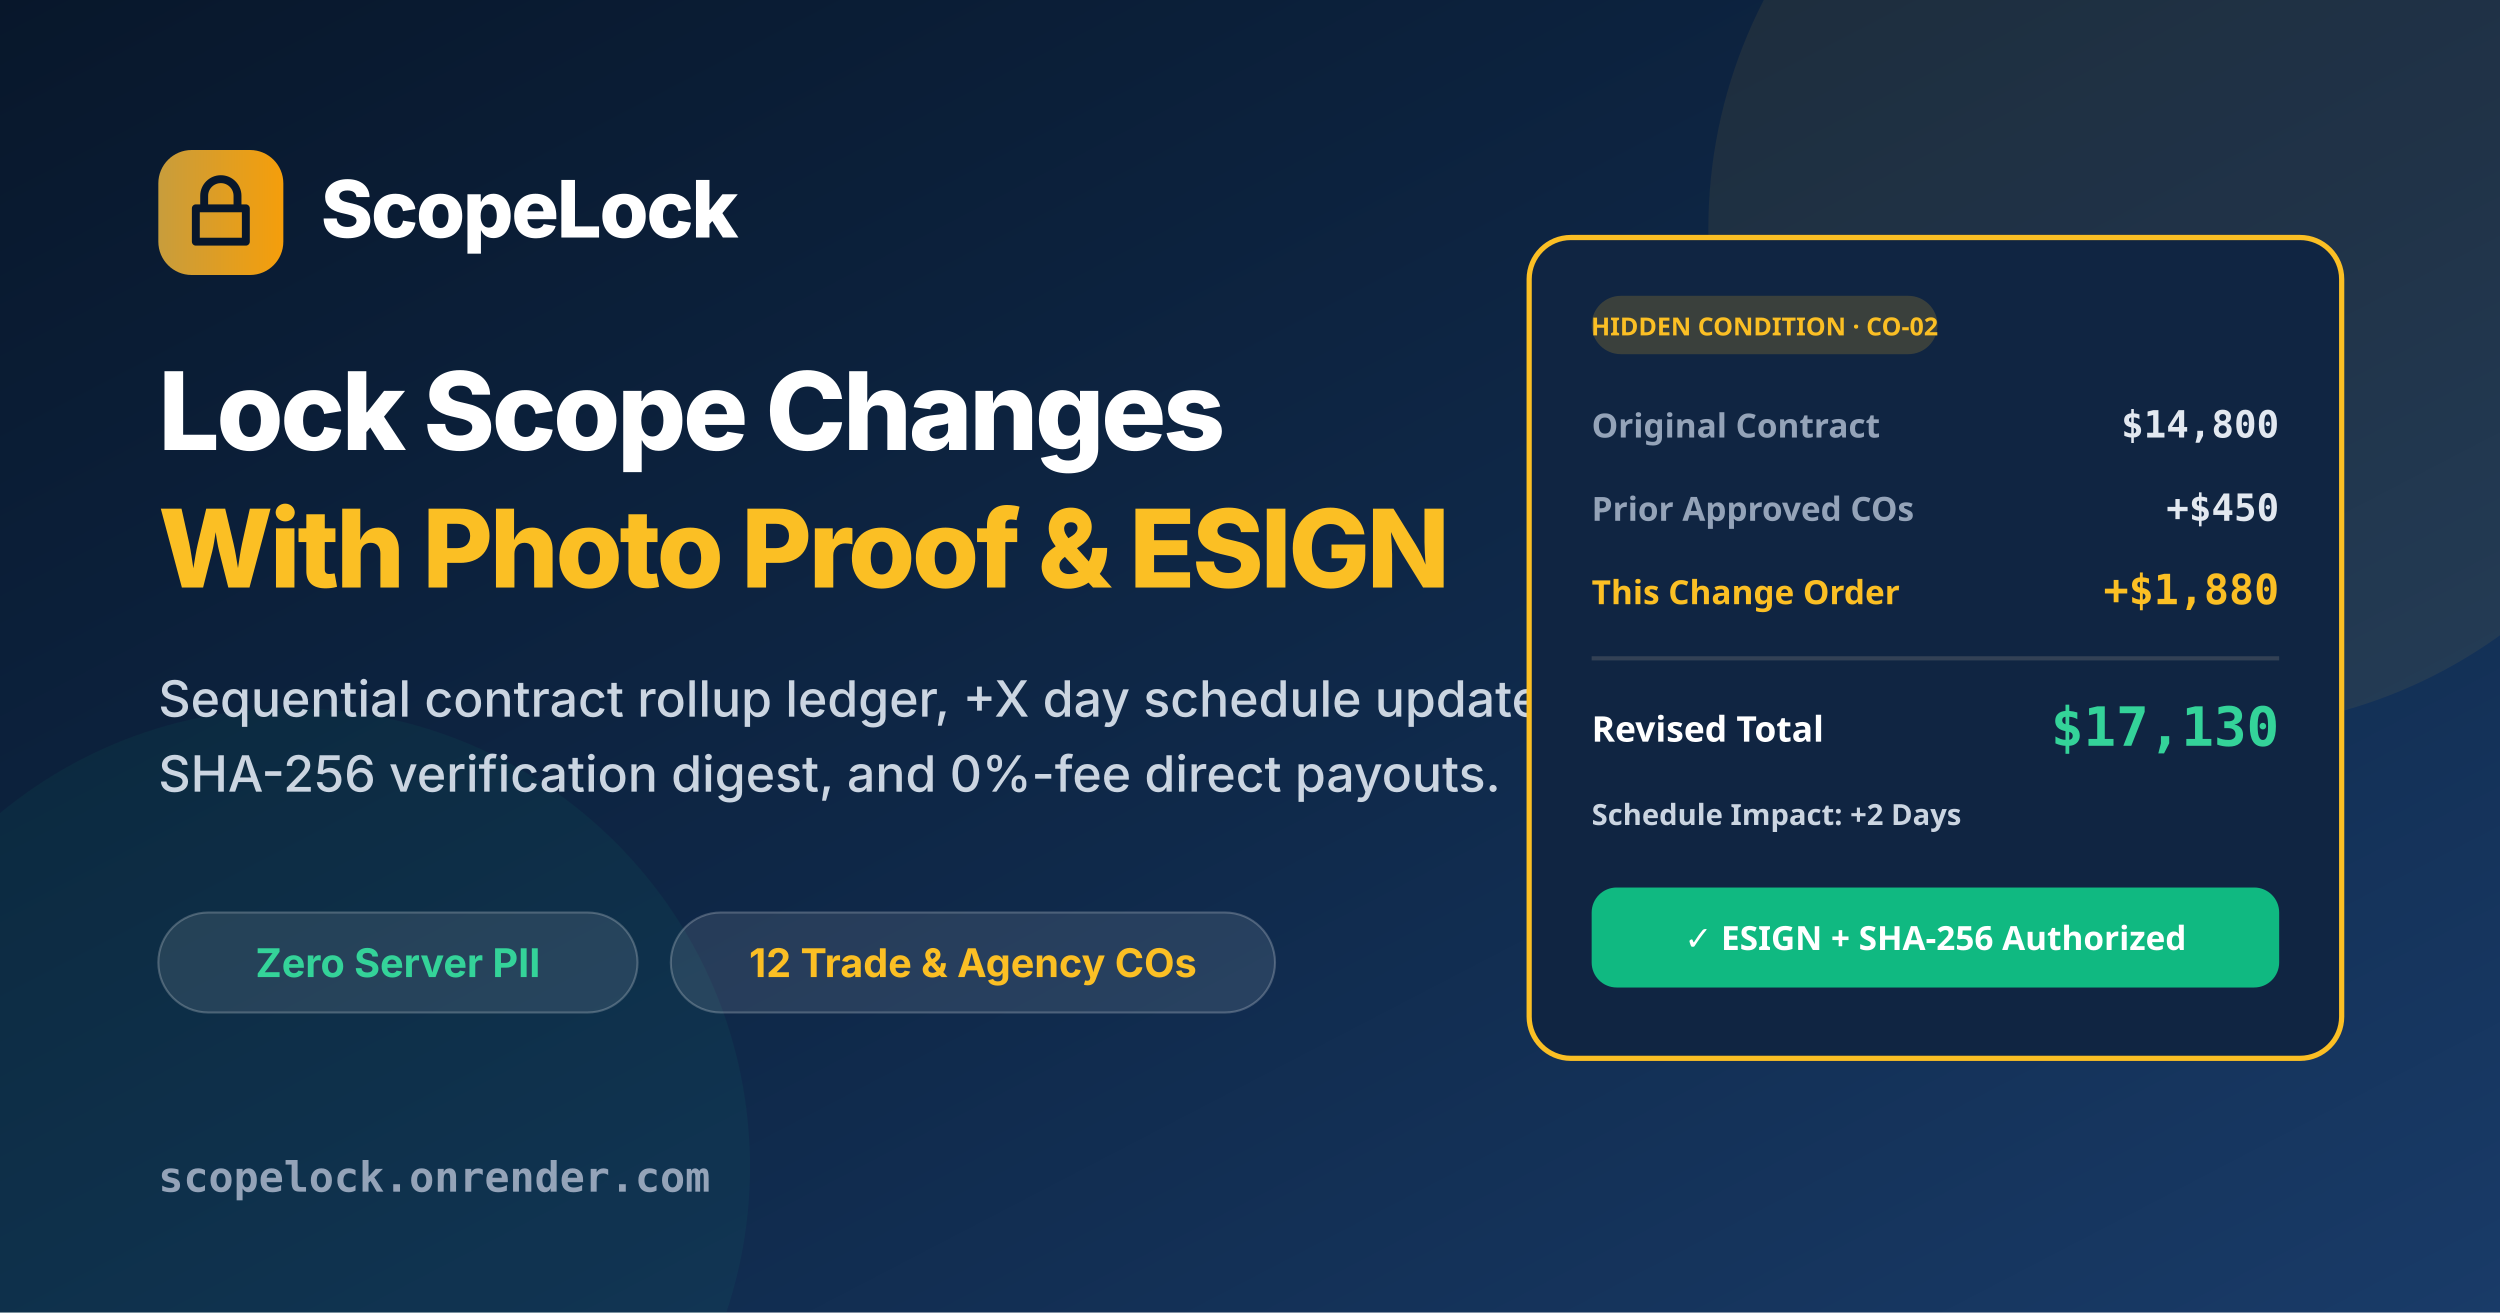
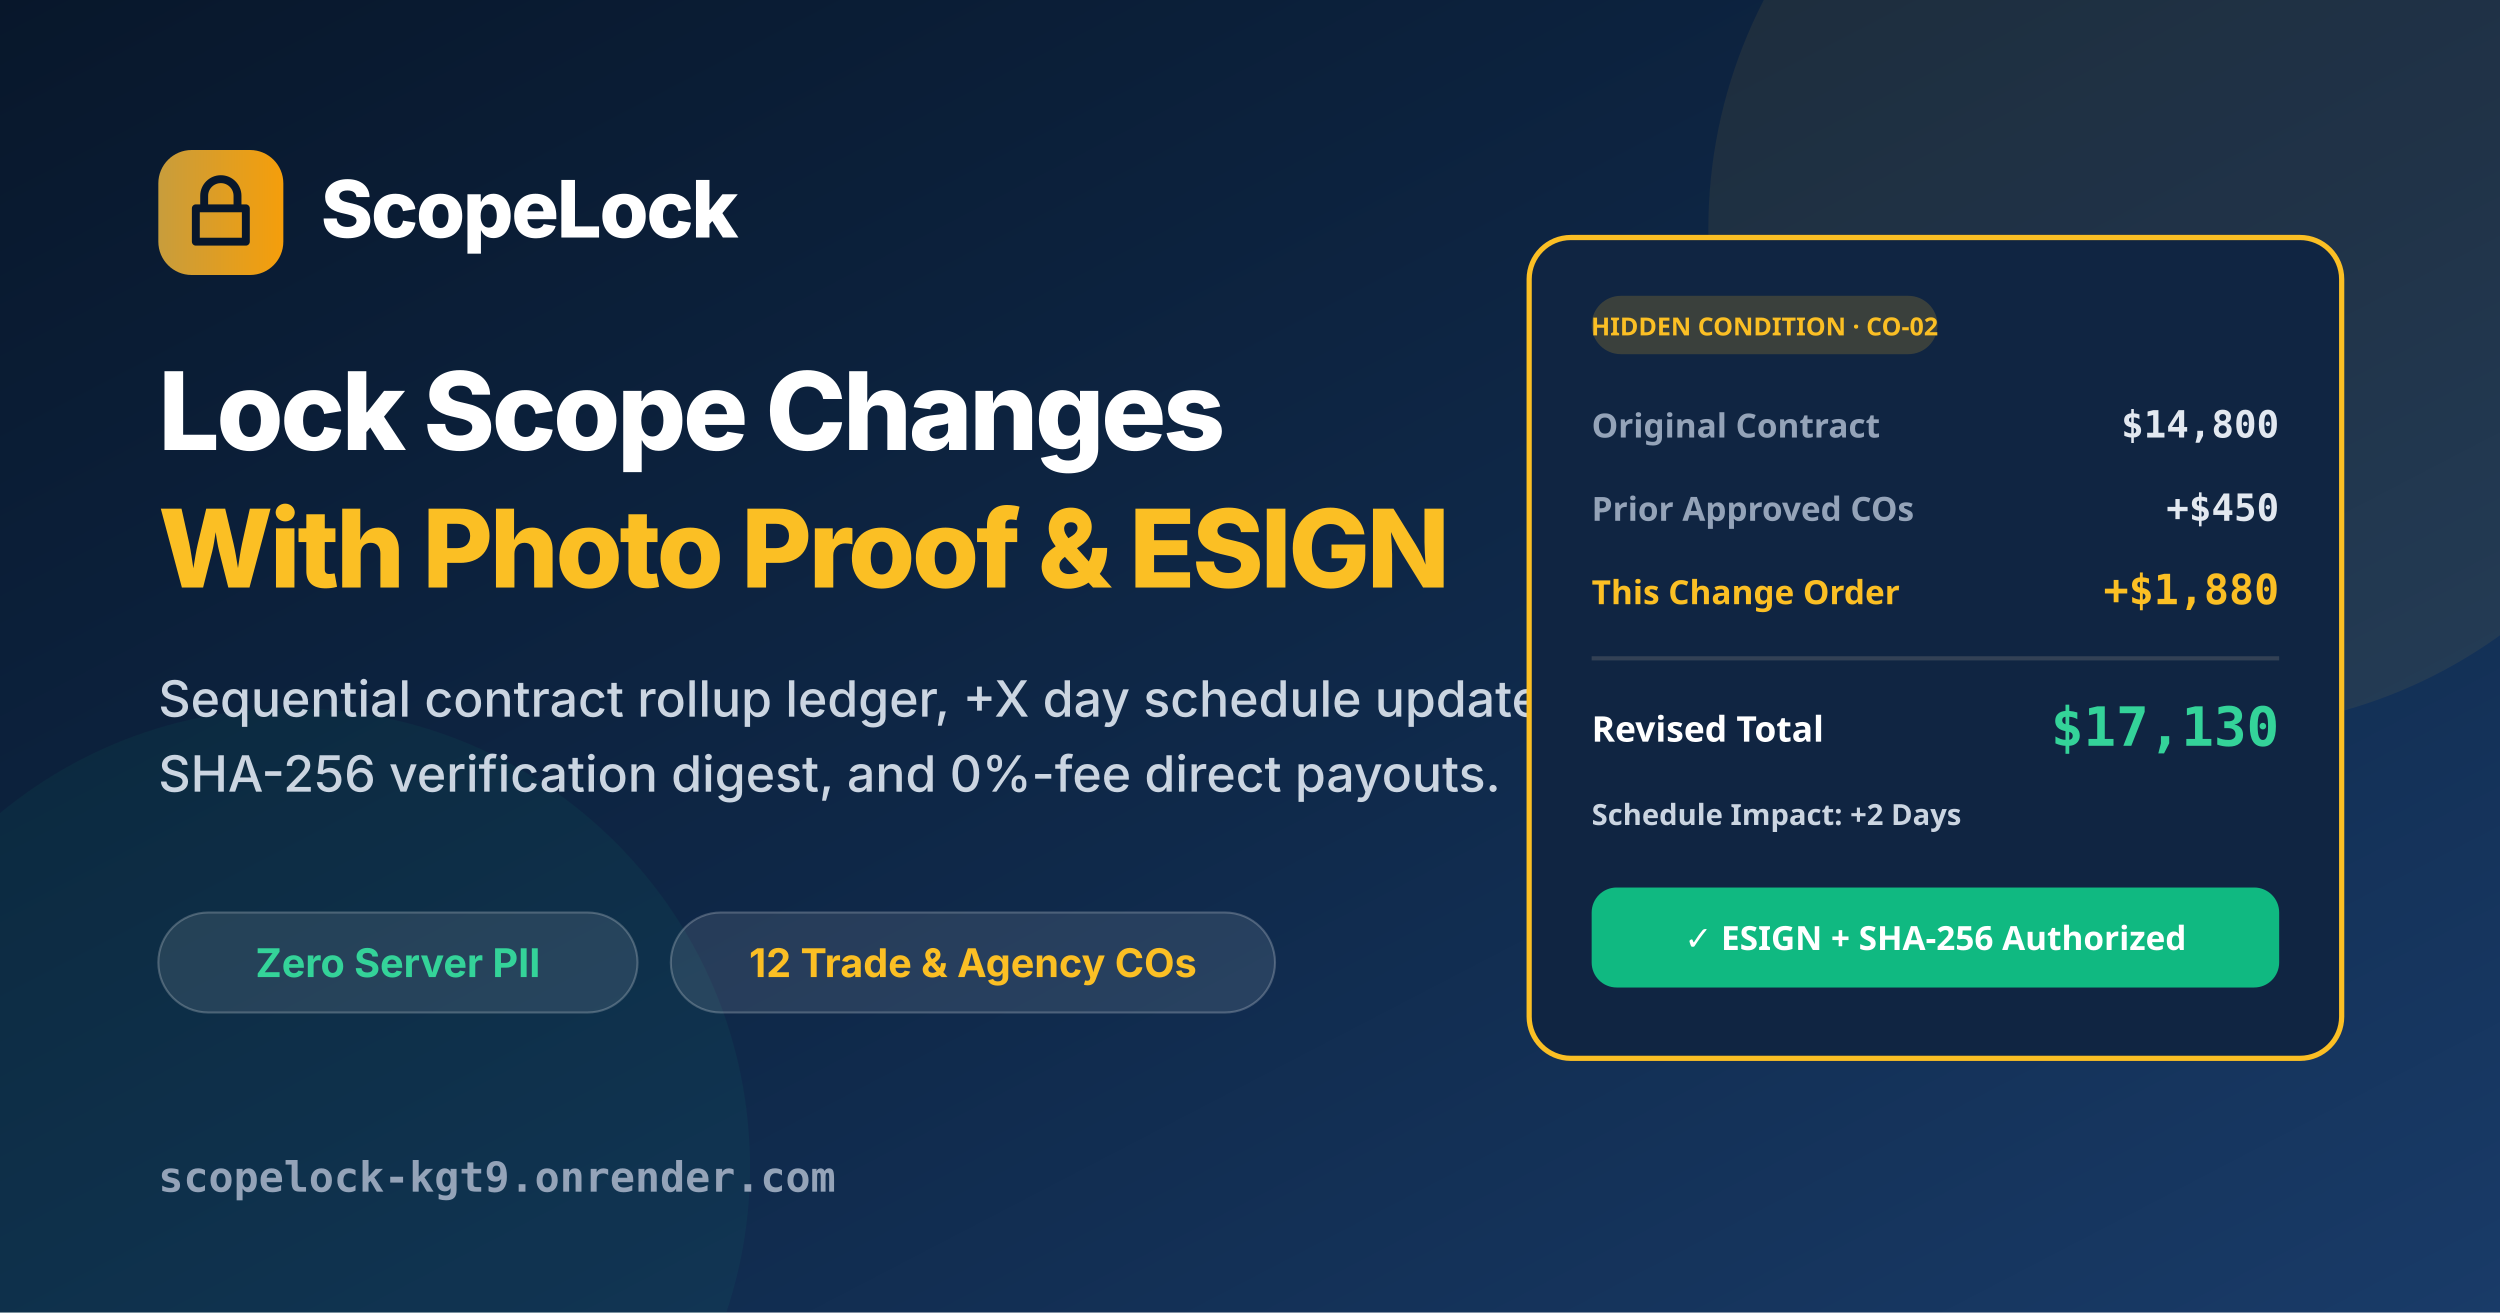
<svg xmlns="http://www.w3.org/2000/svg" viewBox="0 0 1200 630" width="1200" height="630">
  <defs>
    <linearGradient id="bg" x1="0" y1="0" x2="1" y2="1">
      <stop offset="0%" stop-color="#08172b" />
      <stop offset="55%" stop-color="#0f294a" />
      <stop offset="100%" stop-color="#193b68" />
    </linearGradient>
    <linearGradient id="gold" x1="0" y1="0" x2="1" y2="0">
      <stop offset="0%" stop-color="#c89d3c" />
      <stop offset="100%" stop-color="#f59e0b" />
    </linearGradient>
  </defs>
  <rect width="1200" height="630" fill="url(#bg)" />
  <circle cx="1060" cy="110" r="240" fill="#c89d3c" opacity="0.09" />
  <circle cx="140" cy="560" r="220" fill="#10b981" opacity="0.06" />
  <rect x="76" y="72" width="60" height="60" rx="16" fill="url(#gold)" />
  <path d="M98 100V94a8 8 0 0 1 16 0v6M94 100h24v16H94z" stroke="#08172b" stroke-width="3.8" stroke-linecap="round" stroke-linejoin="round" fill="none" />
  <text x="154" y="114" fill="#ffffff" font-family="system-ui, -apple-system, sans-serif" font-size="38" font-weight="800" letter-spacing="-1">ScopeLock</text>
  <text x="76" y="216" fill="#ffffff" font-family="system-ui, -apple-system, sans-serif" font-size="52" font-weight="800" letter-spacing="-1.5">Lock Scope Changes</text>
  <text x="76" y="282" fill="#fbbf24" font-family="system-ui, -apple-system, sans-serif" font-size="52" font-weight="800" letter-spacing="-1.5">With Photo Proof &amp; ESIGN</text>
  <text x="76" y="344" fill="#cbd5e1" font-family="system-ui, -apple-system, sans-serif" font-size="24" font-weight="500">Sequential contract rollup ledger, +X day schedule updates,</text>
  <text x="76" y="380" fill="#cbd5e1" font-family="system-ui, -apple-system, sans-serif" font-size="24" font-weight="500">SHA-256 verification digest, and 0%-fee direct payouts.</text>
  <rect x="76" y="438" width="230" height="48" rx="24" fill="rgba(255,255,255,0.10)" stroke="rgba(255,255,255,0.22)" />
  <text x="191" y="469" text-anchor="middle" fill="#34d399" font-family="system-ui, -apple-system, sans-serif" font-size="19" font-weight="700">Zero Server PII</text>
  <rect x="322" y="438" width="290" height="48" rx="24" fill="rgba(255,255,255,0.10)" stroke="rgba(255,255,255,0.22)" />
  <text x="467" y="469" text-anchor="middle" fill="#fbbf24" font-family="system-ui, -apple-system, sans-serif" font-size="19" font-weight="700">12 Trade &amp; Agency COs</text>
  <rect x="734" y="114" width="390" height="394" rx="20" fill="#102542" stroke="#fbbf24" stroke-width="2.5" />
  <rect x="764" y="142" width="166" height="28" rx="14" fill="rgba(251,191,36,0.18)" />
  <text x="847" y="161" text-anchor="middle" fill="#fbbf24" font-family="system-ui, sans-serif" font-size="12" font-weight="800">HIDDEN CONDITION · CO-02</text>
  <text x="764" y="210" fill="#94a3b8" font-family="system-ui, sans-serif" font-size="16" font-weight="600">Original Contract</text>
  <text x="1094" y="210" text-anchor="end" fill="#e2e8f0" font-family="monospace" font-size="18" font-weight="700">$14,800</text>
  <text x="764" y="250" fill="#94a3b8" font-family="system-ui, sans-serif" font-size="16" font-weight="600">Prior Approved COs</text>
  <text x="1094" y="250" text-anchor="end" fill="#e2e8f0" font-family="monospace" font-size="18" font-weight="700">+$450</text>
  <text x="764" y="290" fill="#fbbf24" font-family="system-ui, sans-serif" font-size="16" font-weight="700">This Change Order</text>
  <text x="1094" y="290" text-anchor="end" fill="#fbbf24" font-family="monospace" font-size="20" font-weight="800">+$1,880</text>
  <line x1="764" y1="316" x2="1094" y2="316" stroke="#334155" stroke-width="2" />
  <text x="764" y="356" fill="#ffffff" font-family="system-ui, sans-serif" font-size="17" font-weight="800">Revised Total</text>
  <text x="1094" y="358" text-anchor="end" fill="#34d399" font-family="monospace" font-size="26" font-weight="800">$17,130</text>
  <text x="764" y="396" fill="#cbd5e1" font-family="system-ui, sans-serif" font-size="14" font-weight="600">Schedule Impact: +2 Days</text>
  <rect x="764" y="426" width="330" height="48" rx="12" fill="#10b981" />
  <text x="929" y="456" text-anchor="middle" fill="#ffffff" font-family="system-ui, sans-serif" font-size="16" font-weight="800">✓ ESIGN + SHA-256 Authorized</text>
-   <text x="76" y="572" fill="#94a3b8" font-family="monospace" font-size="20" font-weight="600">scopelock.onrender.com</text>
+   <text x="76" y="572" fill="#94a3b8" font-family="monospace" font-size="20" font-weight="600">scopelock-kgt9.onrender.com</text>
</svg>
